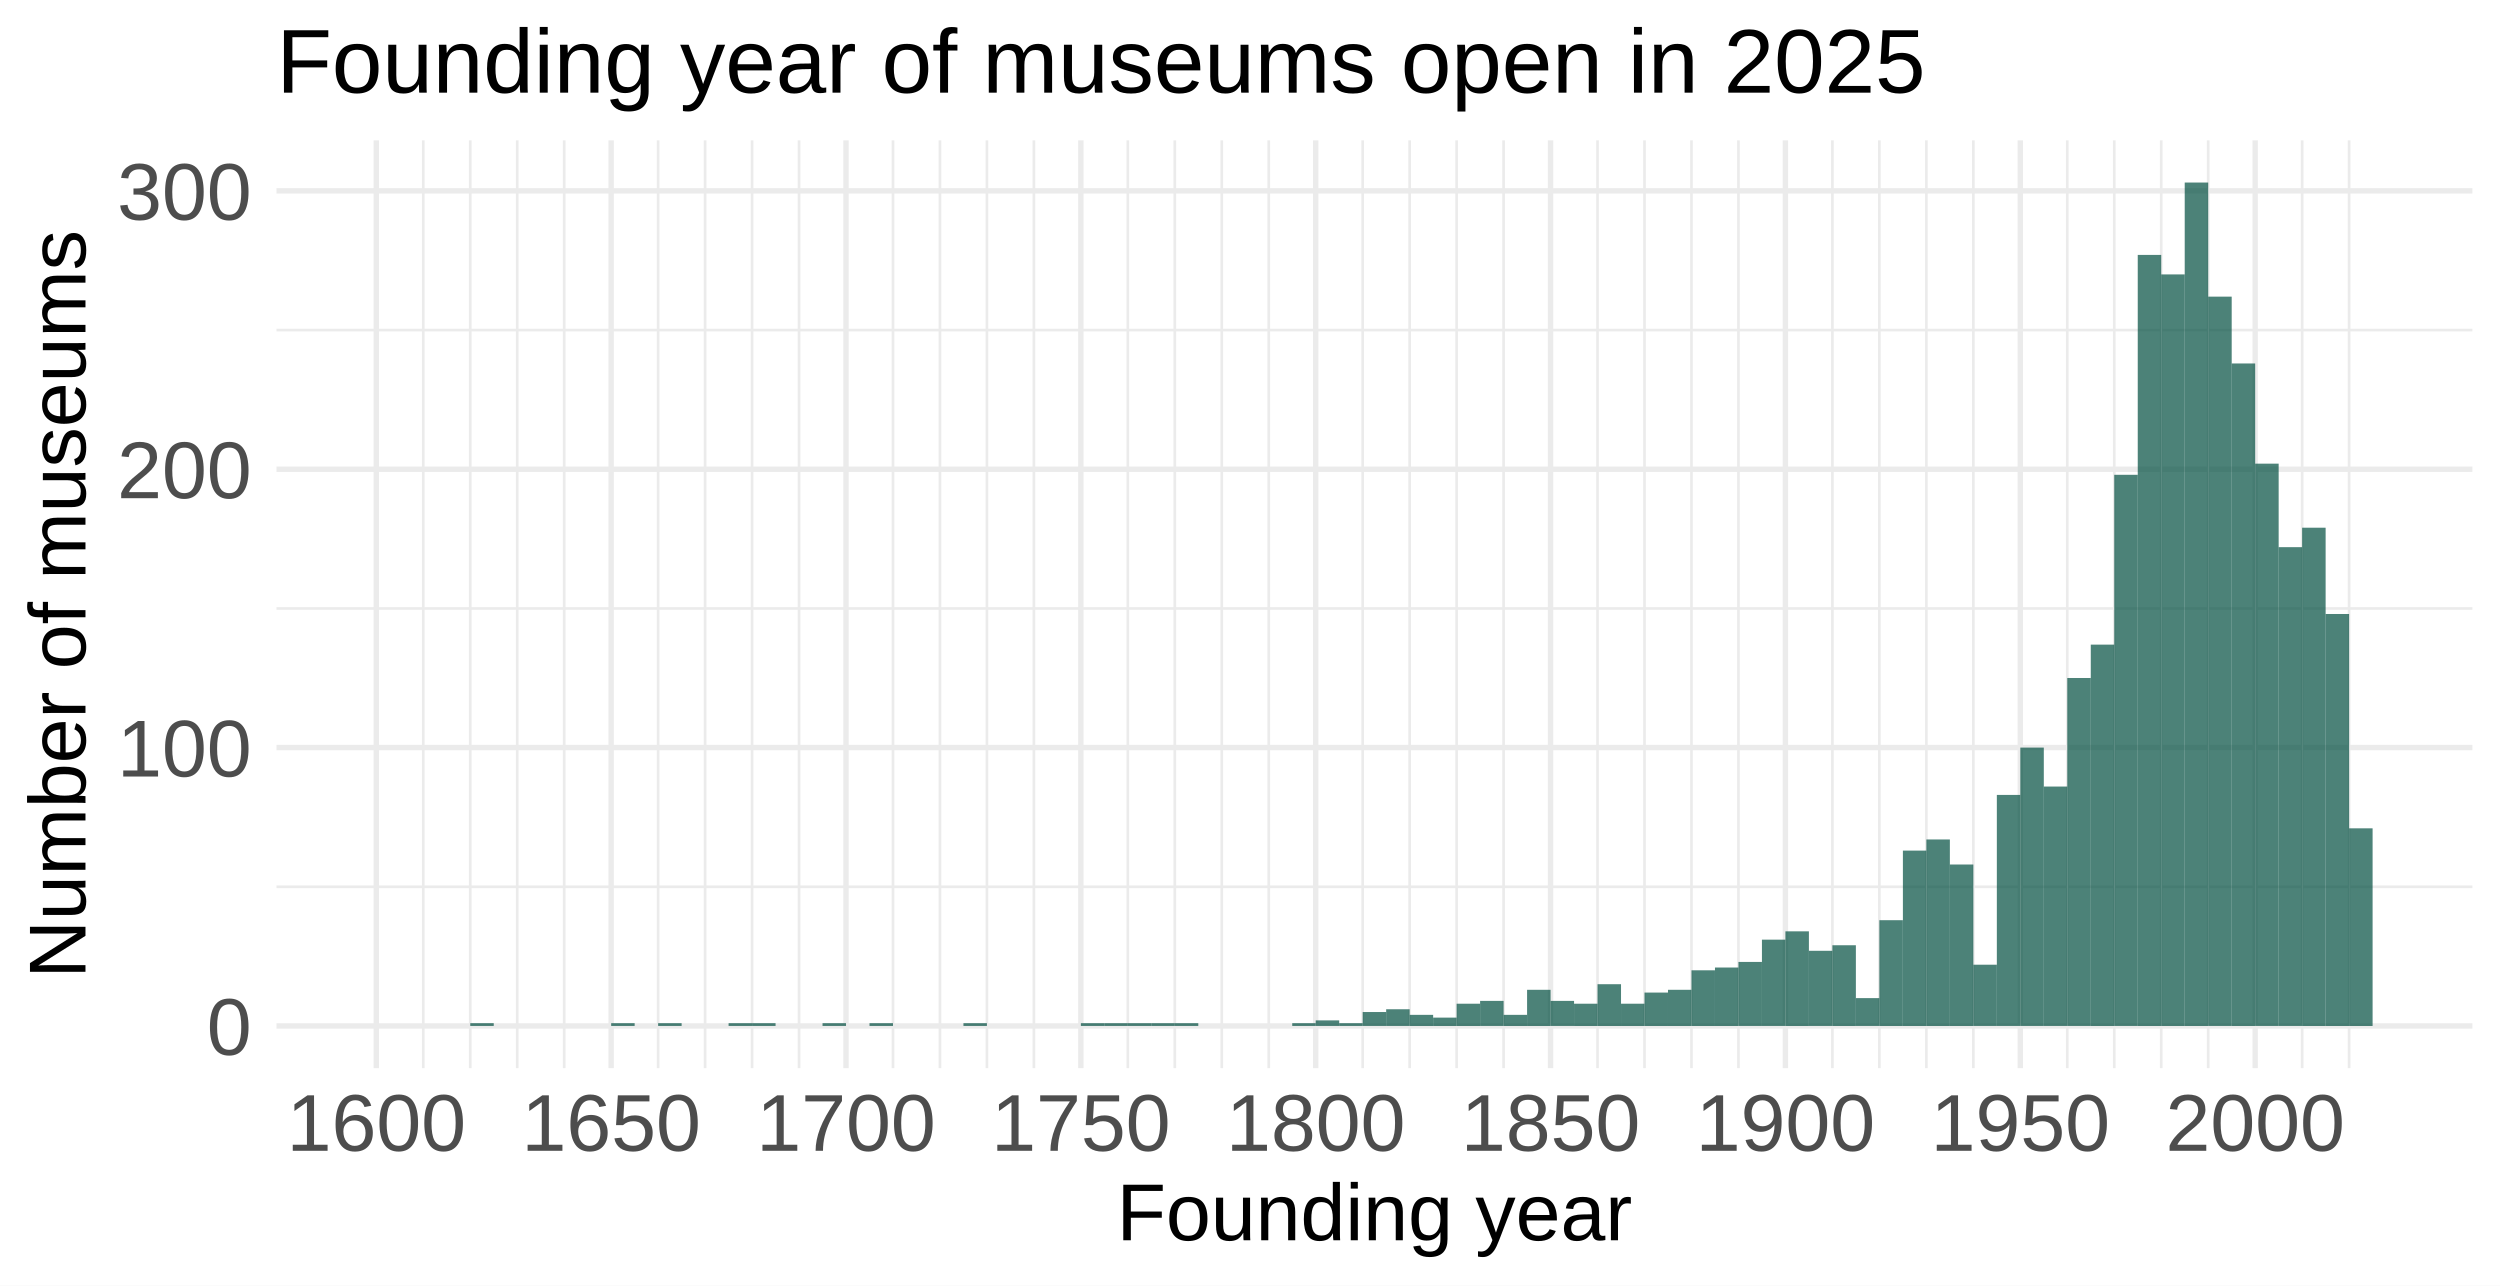
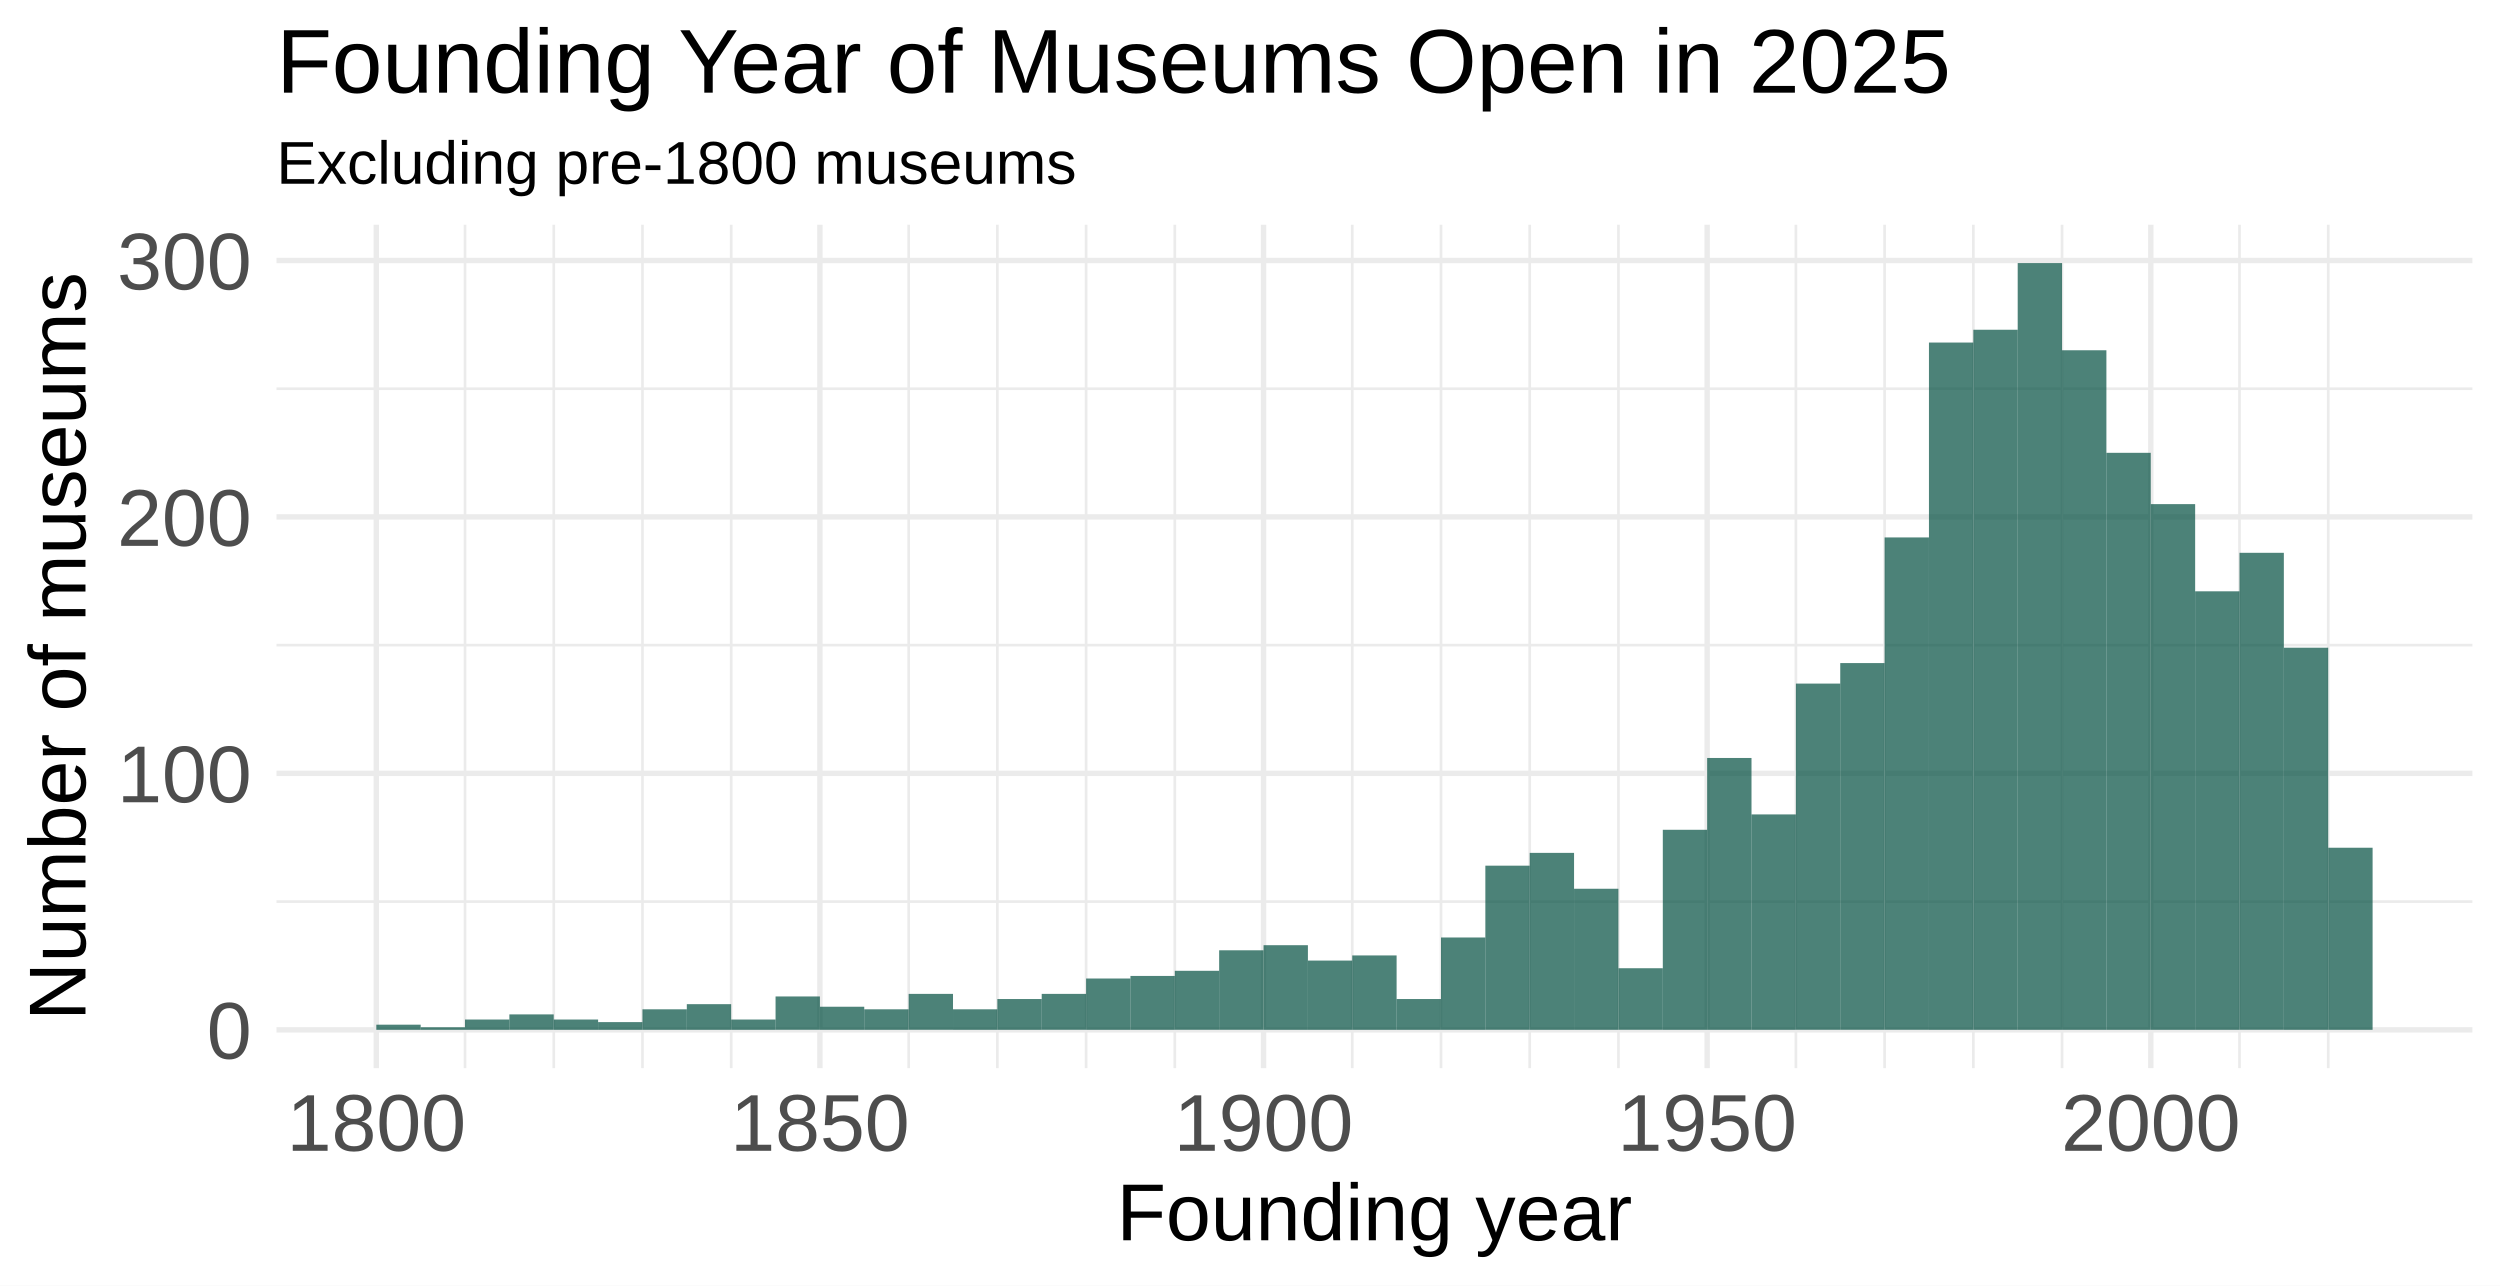
<svg xmlns="http://www.w3.org/2000/svg" class="svglite" width="496.06pt" height="255.12pt" viewBox="0 0 496.06 255.12">
  <defs>
    <style type="text/css">
    .svglite line, .svglite polyline, .svglite polygon, .svglite path, .svglite rect, .svglite circle {
      fill: none;
      stroke: #000000;
      stroke-linecap: round;
      stroke-linejoin: round;
      stroke-miterlimit: 10.00;
    }
    .svglite text {
      white-space: pre;
    }
  </style>
  </defs>
  <rect width="100%" height="100%" style="stroke: none; fill: #FFFFFF;" />
  <defs>
    <clipPath id="cpMC4wMHw0OTYuMDZ8MC4wMHwyNTUuMTI=">
      <rect x="0.00" y="0.00" width="496.06" height="255.12" />
    </clipPath>
  </defs>
  <g clip-path="url(#cpMC4wMHw0OTYuMDZ8MC4wMHwyNTUuMTI=)">
</g>
  <defs>
-     <clipPath id="cpNTQuODZ8NDkwLjU4fDI3Ljg1fDIxMS45NA==">
-       <rect x="54.86" y="27.85" width="435.72" height="184.09" />
+     <clipPath id="cpNTQuODZ8NDkwLjU4fDQ0LjU5fDIxMS45NA==">
+       <rect x="54.86" y="44.59" width="435.72" height="167.35" />
    </clipPath>
  </defs>
-   <g clip-path="url(#cpNTQuODZ8NDkwLjU4fDI3Ljg1fDIxMS45NA==)">
-     <polyline points="54.86,175.96 490.58,175.96 " style="stroke-width: 0.53; stroke: #EBEBEB; stroke-linecap: butt;" />
-     <polyline points="54.86,120.73 490.58,120.73 " style="stroke-width: 0.53; stroke: #EBEBEB; stroke-linecap: butt;" />
-     <polyline points="54.86,65.49 490.58,65.49 " style="stroke-width: 0.53; stroke: #EBEBEB; stroke-linecap: butt;" />
-     <polyline points="83.99,211.94 83.99,27.85 " style="stroke-width: 0.53; stroke: #EBEBEB; stroke-linecap: butt;" />
-     <polyline points="93.31,211.94 93.31,27.85 " style="stroke-width: 0.53; stroke: #EBEBEB; stroke-linecap: butt;" />
-     <polyline points="102.63,211.94 102.63,27.85 " style="stroke-width: 0.53; stroke: #EBEBEB; stroke-linecap: butt;" />
-     <polyline points="111.95,211.94 111.95,27.85 " style="stroke-width: 0.53; stroke: #EBEBEB; stroke-linecap: butt;" />
-     <polyline points="130.59,211.94 130.59,27.85 " style="stroke-width: 0.53; stroke: #EBEBEB; stroke-linecap: butt;" />
-     <polyline points="139.91,211.94 139.91,27.85 " style="stroke-width: 0.53; stroke: #EBEBEB; stroke-linecap: butt;" />
-     <polyline points="149.23,211.94 149.23,27.85 " style="stroke-width: 0.53; stroke: #EBEBEB; stroke-linecap: butt;" />
-     <polyline points="158.55,211.94 158.55,27.85 " style="stroke-width: 0.53; stroke: #EBEBEB; stroke-linecap: butt;" />
-     <polyline points="177.19,211.94 177.19,27.85 " style="stroke-width: 0.53; stroke: #EBEBEB; stroke-linecap: butt;" />
-     <polyline points="186.51,211.94 186.51,27.85 " style="stroke-width: 0.53; stroke: #EBEBEB; stroke-linecap: butt;" />
-     <polyline points="195.83,211.94 195.83,27.85 " style="stroke-width: 0.53; stroke: #EBEBEB; stroke-linecap: butt;" />
-     <polyline points="205.15,211.94 205.15,27.85 " style="stroke-width: 0.53; stroke: #EBEBEB; stroke-linecap: butt;" />
-     <polyline points="223.79,211.94 223.79,27.85 " style="stroke-width: 0.53; stroke: #EBEBEB; stroke-linecap: butt;" />
-     <polyline points="233.11,211.94 233.11,27.85 " style="stroke-width: 0.53; stroke: #EBEBEB; stroke-linecap: butt;" />
-     <polyline points="242.43,211.94 242.43,27.85 " style="stroke-width: 0.53; stroke: #EBEBEB; stroke-linecap: butt;" />
-     <polyline points="251.75,211.94 251.75,27.85 " style="stroke-width: 0.53; stroke: #EBEBEB; stroke-linecap: butt;" />
-     <polyline points="270.39,211.94 270.39,27.85 " style="stroke-width: 0.53; stroke: #EBEBEB; stroke-linecap: butt;" />
-     <polyline points="279.71,211.94 279.71,27.85 " style="stroke-width: 0.53; stroke: #EBEBEB; stroke-linecap: butt;" />
-     <polyline points="289.03,211.94 289.03,27.85 " style="stroke-width: 0.53; stroke: #EBEBEB; stroke-linecap: butt;" />
-     <polyline points="298.35,211.94 298.35,27.85 " style="stroke-width: 0.53; stroke: #EBEBEB; stroke-linecap: butt;" />
-     <polyline points="316.99,211.94 316.99,27.85 " style="stroke-width: 0.53; stroke: #EBEBEB; stroke-linecap: butt;" />
-     <polyline points="326.31,211.94 326.31,27.85 " style="stroke-width: 0.53; stroke: #EBEBEB; stroke-linecap: butt;" />
-     <polyline points="335.63,211.94 335.63,27.85 " style="stroke-width: 0.53; stroke: #EBEBEB; stroke-linecap: butt;" />
-     <polyline points="344.95,211.94 344.95,27.85 " style="stroke-width: 0.53; stroke: #EBEBEB; stroke-linecap: butt;" />
-     <polyline points="363.59,211.94 363.59,27.85 " style="stroke-width: 0.53; stroke: #EBEBEB; stroke-linecap: butt;" />
-     <polyline points="372.91,211.94 372.91,27.85 " style="stroke-width: 0.53; stroke: #EBEBEB; stroke-linecap: butt;" />
-     <polyline points="382.24,211.94 382.24,27.85 " style="stroke-width: 0.53; stroke: #EBEBEB; stroke-linecap: butt;" />
-     <polyline points="391.56,211.94 391.56,27.85 " style="stroke-width: 0.53; stroke: #EBEBEB; stroke-linecap: butt;" />
-     <polyline points="410.20,211.94 410.20,27.85 " style="stroke-width: 0.53; stroke: #EBEBEB; stroke-linecap: butt;" />
-     <polyline points="419.52,211.94 419.52,27.85 " style="stroke-width: 0.53; stroke: #EBEBEB; stroke-linecap: butt;" />
-     <polyline points="428.84,211.94 428.84,27.85 " style="stroke-width: 0.53; stroke: #EBEBEB; stroke-linecap: butt;" />
-     <polyline points="438.16,211.94 438.16,27.85 " style="stroke-width: 0.53; stroke: #EBEBEB; stroke-linecap: butt;" />
-     <polyline points="456.80,211.94 456.80,27.85 " style="stroke-width: 0.53; stroke: #EBEBEB; stroke-linecap: butt;" />
-     <polyline points="466.12,211.94 466.12,27.85 " style="stroke-width: 0.53; stroke: #EBEBEB; stroke-linecap: butt;" />
-     <polyline points="54.86,203.58 490.58,203.58 " style="stroke-width: 1.07; stroke: #EBEBEB; stroke-linecap: butt;" />
-     <polyline points="54.86,148.34 490.58,148.34 " style="stroke-width: 1.07; stroke: #EBEBEB; stroke-linecap: butt;" />
-     <polyline points="54.86,93.11 490.58,93.11 " style="stroke-width: 1.07; stroke: #EBEBEB; stroke-linecap: butt;" />
-     <polyline points="54.86,37.87 490.58,37.87 " style="stroke-width: 1.07; stroke: #EBEBEB; stroke-linecap: butt;" />
-     <polyline points="74.67,211.94 74.67,27.85 " style="stroke-width: 1.07; stroke: #EBEBEB; stroke-linecap: butt;" />
-     <polyline points="121.27,211.94 121.27,27.85 " style="stroke-width: 1.07; stroke: #EBEBEB; stroke-linecap: butt;" />
-     <polyline points="167.87,211.94 167.87,27.85 " style="stroke-width: 1.07; stroke: #EBEBEB; stroke-linecap: butt;" />
-     <polyline points="214.47,211.94 214.47,27.85 " style="stroke-width: 1.07; stroke: #EBEBEB; stroke-linecap: butt;" />
-     <polyline points="261.07,211.94 261.07,27.85 " style="stroke-width: 1.07; stroke: #EBEBEB; stroke-linecap: butt;" />
-     <polyline points="307.67,211.94 307.67,27.85 " style="stroke-width: 1.07; stroke: #EBEBEB; stroke-linecap: butt;" />
-     <polyline points="354.27,211.94 354.27,27.85 " style="stroke-width: 1.07; stroke: #EBEBEB; stroke-linecap: butt;" />
-     <polyline points="400.88,211.94 400.88,27.85 " style="stroke-width: 1.07; stroke: #EBEBEB; stroke-linecap: butt;" />
-     <polyline points="447.48,211.94 447.48,27.85 " style="stroke-width: 1.07; stroke: #EBEBEB; stroke-linecap: butt;" />
-     <rect x="74.67" y="203.58" width="4.66" height="0.00" style="stroke-width: 1.07; stroke: none; stroke-linecap: butt; stroke-linejoin: miter; fill: #004D40; fill-opacity: 0.70;" />
-     <rect x="79.33" y="203.58" width="4.66" height="0.00" style="stroke-width: 1.07; stroke: none; stroke-linecap: butt; stroke-linejoin: miter; fill: #004D40; fill-opacity: 0.70;" />
-     <rect x="83.99" y="203.58" width="4.66" height="0.00" style="stroke-width: 1.07; stroke: none; stroke-linecap: butt; stroke-linejoin: miter; fill: #004D40; fill-opacity: 0.70;" />
-     <rect x="88.65" y="203.58" width="4.66" height="0.00" style="stroke-width: 1.07; stroke: none; stroke-linecap: butt; stroke-linejoin: miter; fill: #004D40; fill-opacity: 0.70;" />
-     <rect x="93.31" y="203.02" width="4.66" height="0.55" style="stroke-width: 1.07; stroke: none; stroke-linecap: butt; stroke-linejoin: miter; fill: #004D40; fill-opacity: 0.70;" />
-     <rect x="97.97" y="203.58" width="4.66" height="0.00" style="stroke-width: 1.07; stroke: none; stroke-linecap: butt; stroke-linejoin: miter; fill: #004D40; fill-opacity: 0.70;" />
-     <rect x="102.63" y="203.58" width="4.66" height="0.00" style="stroke-width: 1.07; stroke: none; stroke-linecap: butt; stroke-linejoin: miter; fill: #004D40; fill-opacity: 0.70;" />
-     <rect x="107.29" y="203.58" width="4.66" height="0.00" style="stroke-width: 1.07; stroke: none; stroke-linecap: butt; stroke-linejoin: miter; fill: #004D40; fill-opacity: 0.70;" />
-     <rect x="111.95" y="203.58" width="4.66" height="0.00" style="stroke-width: 1.07; stroke: none; stroke-linecap: butt; stroke-linejoin: miter; fill: #004D40; fill-opacity: 0.70;" />
-     <rect x="116.61" y="203.58" width="4.66" height="0.00" style="stroke-width: 1.07; stroke: none; stroke-linecap: butt; stroke-linejoin: miter; fill: #004D40; fill-opacity: 0.70;" />
-     <rect x="121.27" y="203.02" width="4.66" height="0.55" style="stroke-width: 1.07; stroke: none; stroke-linecap: butt; stroke-linejoin: miter; fill: #004D40; fill-opacity: 0.70;" />
-     <rect x="125.93" y="203.58" width="4.66" height="0.00" style="stroke-width: 1.07; stroke: none; stroke-linecap: butt; stroke-linejoin: miter; fill: #004D40; fill-opacity: 0.70;" />
-     <rect x="130.59" y="203.02" width="4.66" height="0.55" style="stroke-width: 1.07; stroke: none; stroke-linecap: butt; stroke-linejoin: miter; fill: #004D40; fill-opacity: 0.70;" />
-     <rect x="135.25" y="203.58" width="4.66" height="0.00" style="stroke-width: 1.07; stroke: none; stroke-linecap: butt; stroke-linejoin: miter; fill: #004D40; fill-opacity: 0.70;" />
-     <rect x="139.91" y="203.58" width="4.66" height="0.00" style="stroke-width: 1.07; stroke: none; stroke-linecap: butt; stroke-linejoin: miter; fill: #004D40; fill-opacity: 0.70;" />
-     <rect x="144.57" y="203.02" width="4.66" height="0.55" style="stroke-width: 1.07; stroke: none; stroke-linecap: butt; stroke-linejoin: miter; fill: #004D40; fill-opacity: 0.70;" />
-     <rect x="149.23" y="203.02" width="4.66" height="0.55" style="stroke-width: 1.07; stroke: none; stroke-linecap: butt; stroke-linejoin: miter; fill: #004D40; fill-opacity: 0.70;" />
-     <rect x="153.89" y="203.58" width="4.66" height="0.00" style="stroke-width: 1.07; stroke: none; stroke-linecap: butt; stroke-linejoin: miter; fill: #004D40; fill-opacity: 0.70;" />
-     <rect x="158.55" y="203.58" width="4.66" height="0.00" style="stroke-width: 1.07; stroke: none; stroke-linecap: butt; stroke-linejoin: miter; fill: #004D40; fill-opacity: 0.70;" />
-     <rect x="163.21" y="203.02" width="4.66" height="0.55" style="stroke-width: 1.07; stroke: none; stroke-linecap: butt; stroke-linejoin: miter; fill: #004D40; fill-opacity: 0.70;" />
-     <rect x="167.87" y="203.58" width="4.66" height="0.00" style="stroke-width: 1.07; stroke: none; stroke-linecap: butt; stroke-linejoin: miter; fill: #004D40; fill-opacity: 0.70;" />
-     <rect x="172.53" y="203.02" width="4.66" height="0.55" style="stroke-width: 1.07; stroke: none; stroke-linecap: butt; stroke-linejoin: miter; fill: #004D40; fill-opacity: 0.70;" />
-     <rect x="177.19" y="203.58" width="4.66" height="0.00" style="stroke-width: 1.07; stroke: none; stroke-linecap: butt; stroke-linejoin: miter; fill: #004D40; fill-opacity: 0.70;" />
-     <rect x="181.85" y="203.58" width="4.66" height="0.00" style="stroke-width: 1.07; stroke: none; stroke-linecap: butt; stroke-linejoin: miter; fill: #004D40; fill-opacity: 0.70;" />
-     <rect x="186.51" y="203.58" width="4.66" height="0.00" style="stroke-width: 1.07; stroke: none; stroke-linecap: butt; stroke-linejoin: miter; fill: #004D40; fill-opacity: 0.70;" />
-     <rect x="191.17" y="203.02" width="4.66" height="0.55" style="stroke-width: 1.07; stroke: none; stroke-linecap: butt; stroke-linejoin: miter; fill: #004D40; fill-opacity: 0.70;" />
-     <rect x="195.83" y="203.58" width="4.66" height="0.00" style="stroke-width: 1.07; stroke: none; stroke-linecap: butt; stroke-linejoin: miter; fill: #004D40; fill-opacity: 0.70;" />
-     <rect x="200.49" y="203.58" width="4.66" height="0.00" style="stroke-width: 1.07; stroke: none; stroke-linecap: butt; stroke-linejoin: miter; fill: #004D40; fill-opacity: 0.70;" />
-     <rect x="205.15" y="203.58" width="4.66" height="0.00" style="stroke-width: 1.07; stroke: none; stroke-linecap: butt; stroke-linejoin: miter; fill: #004D40; fill-opacity: 0.70;" />
-     <rect x="209.81" y="203.58" width="4.66" height="0.00" style="stroke-width: 1.07; stroke: none; stroke-linecap: butt; stroke-linejoin: miter; fill: #004D40; fill-opacity: 0.70;" />
-     <rect x="214.47" y="203.02" width="4.66" height="0.55" style="stroke-width: 1.07; stroke: none; stroke-linecap: butt; stroke-linejoin: miter; fill: #004D40; fill-opacity: 0.70;" />
-     <rect x="219.13" y="203.02" width="4.66" height="0.55" style="stroke-width: 1.07; stroke: none; stroke-linecap: butt; stroke-linejoin: miter; fill: #004D40; fill-opacity: 0.70;" />
-     <rect x="223.79" y="203.02" width="4.66" height="0.55" style="stroke-width: 1.07; stroke: none; stroke-linecap: butt; stroke-linejoin: miter; fill: #004D40; fill-opacity: 0.70;" />
-     <rect x="228.45" y="203.02" width="4.66" height="0.55" style="stroke-width: 1.07; stroke: none; stroke-linecap: butt; stroke-linejoin: miter; fill: #004D40; fill-opacity: 0.70;" />
-     <rect x="233.11" y="203.02" width="4.66" height="0.55" style="stroke-width: 1.07; stroke: none; stroke-linecap: butt; stroke-linejoin: miter; fill: #004D40; fill-opacity: 0.70;" />
-     <rect x="237.77" y="203.58" width="4.66" height="0.00" style="stroke-width: 1.07; stroke: none; stroke-linecap: butt; stroke-linejoin: miter; fill: #004D40; fill-opacity: 0.70;" />
-     <rect x="242.43" y="203.58" width="4.66" height="0.00" style="stroke-width: 1.07; stroke: none; stroke-linecap: butt; stroke-linejoin: miter; fill: #004D40; fill-opacity: 0.70;" />
-     <rect x="247.09" y="203.58" width="4.66" height="0.00" style="stroke-width: 1.07; stroke: none; stroke-linecap: butt; stroke-linejoin: miter; fill: #004D40; fill-opacity: 0.70;" />
-     <rect x="251.75" y="203.58" width="4.66" height="0.00" style="stroke-width: 1.07; stroke: none; stroke-linecap: butt; stroke-linejoin: miter; fill: #004D40; fill-opacity: 0.70;" />
-     <rect x="256.41" y="203.02" width="4.66" height="0.55" style="stroke-width: 1.07; stroke: none; stroke-linecap: butt; stroke-linejoin: miter; fill: #004D40; fill-opacity: 0.70;" />
-     <rect x="261.07" y="202.47" width="4.66" height="1.10" style="stroke-width: 1.07; stroke: none; stroke-linecap: butt; stroke-linejoin: miter; fill: #004D40; fill-opacity: 0.70;" />
-     <rect x="265.73" y="203.02" width="4.66" height="0.55" style="stroke-width: 1.07; stroke: none; stroke-linecap: butt; stroke-linejoin: miter; fill: #004D40; fill-opacity: 0.70;" />
-     <rect x="270.39" y="200.81" width="4.66" height="2.76" style="stroke-width: 1.07; stroke: none; stroke-linecap: butt; stroke-linejoin: miter; fill: #004D40; fill-opacity: 0.70;" />
-     <rect x="275.05" y="200.26" width="4.66" height="3.31" style="stroke-width: 1.07; stroke: none; stroke-linecap: butt; stroke-linejoin: miter; fill: #004D40; fill-opacity: 0.70;" />
-     <rect x="279.71" y="201.37" width="4.66" height="2.21" style="stroke-width: 1.07; stroke: none; stroke-linecap: butt; stroke-linejoin: miter; fill: #004D40; fill-opacity: 0.70;" />
-     <rect x="284.37" y="201.92" width="4.66" height="1.66" style="stroke-width: 1.07; stroke: none; stroke-linecap: butt; stroke-linejoin: miter; fill: #004D40; fill-opacity: 0.70;" />
-     <rect x="289.03" y="199.16" width="4.66" height="4.42" style="stroke-width: 1.07; stroke: none; stroke-linecap: butt; stroke-linejoin: miter; fill: #004D40; fill-opacity: 0.70;" />
-     <rect x="293.69" y="198.60" width="4.66" height="4.97" style="stroke-width: 1.07; stroke: none; stroke-linecap: butt; stroke-linejoin: miter; fill: #004D40; fill-opacity: 0.70;" />
-     <rect x="298.35" y="201.37" width="4.66" height="2.21" style="stroke-width: 1.07; stroke: none; stroke-linecap: butt; stroke-linejoin: miter; fill: #004D40; fill-opacity: 0.70;" />
-     <rect x="303.01" y="196.40" width="4.66" height="7.18" style="stroke-width: 1.07; stroke: none; stroke-linecap: butt; stroke-linejoin: miter; fill: #004D40; fill-opacity: 0.70;" />
-     <rect x="307.67" y="198.60" width="4.66" height="4.97" style="stroke-width: 1.07; stroke: none; stroke-linecap: butt; stroke-linejoin: miter; fill: #004D40; fill-opacity: 0.70;" />
-     <rect x="312.33" y="199.16" width="4.66" height="4.42" style="stroke-width: 1.07; stroke: none; stroke-linecap: butt; stroke-linejoin: miter; fill: #004D40; fill-opacity: 0.70;" />
-     <rect x="316.99" y="195.29" width="4.66" height="8.29" style="stroke-width: 1.07; stroke: none; stroke-linecap: butt; stroke-linejoin: miter; fill: #004D40; fill-opacity: 0.70;" />
-     <rect x="321.65" y="199.16" width="4.66" height="4.42" style="stroke-width: 1.07; stroke: none; stroke-linecap: butt; stroke-linejoin: miter; fill: #004D40; fill-opacity: 0.70;" />
-     <rect x="326.31" y="196.95" width="4.66" height="6.63" style="stroke-width: 1.07; stroke: none; stroke-linecap: butt; stroke-linejoin: miter; fill: #004D40; fill-opacity: 0.70;" />
-     <rect x="330.97" y="196.40" width="4.66" height="7.18" style="stroke-width: 1.07; stroke: none; stroke-linecap: butt; stroke-linejoin: miter; fill: #004D40; fill-opacity: 0.70;" />
-     <rect x="335.63" y="192.53" width="4.66" height="11.05" style="stroke-width: 1.07; stroke: none; stroke-linecap: butt; stroke-linejoin: miter; fill: #004D40; fill-opacity: 0.70;" />
-     <rect x="340.29" y="191.98" width="4.66" height="11.60" style="stroke-width: 1.07; stroke: none; stroke-linecap: butt; stroke-linejoin: miter; fill: #004D40; fill-opacity: 0.70;" />
-     <rect x="344.95" y="190.87" width="4.66" height="12.70" style="stroke-width: 1.07; stroke: none; stroke-linecap: butt; stroke-linejoin: miter; fill: #004D40; fill-opacity: 0.70;" />
-     <rect x="349.61" y="186.45" width="4.66" height="17.12" style="stroke-width: 1.07; stroke: none; stroke-linecap: butt; stroke-linejoin: miter; fill: #004D40; fill-opacity: 0.70;" />
-     <rect x="354.27" y="184.80" width="4.66" height="18.78" style="stroke-width: 1.07; stroke: none; stroke-linecap: butt; stroke-linejoin: miter; fill: #004D40; fill-opacity: 0.70;" />
-     <rect x="358.93" y="188.66" width="4.66" height="14.91" style="stroke-width: 1.07; stroke: none; stroke-linecap: butt; stroke-linejoin: miter; fill: #004D40; fill-opacity: 0.70;" />
-     <rect x="363.59" y="187.56" width="4.66" height="16.02" style="stroke-width: 1.07; stroke: none; stroke-linecap: butt; stroke-linejoin: miter; fill: #004D40; fill-opacity: 0.70;" />
-     <rect x="368.25" y="198.05" width="4.66" height="5.52" style="stroke-width: 1.07; stroke: none; stroke-linecap: butt; stroke-linejoin: miter; fill: #004D40; fill-opacity: 0.70;" />
-     <rect x="372.91" y="182.59" width="4.66" height="20.99" style="stroke-width: 1.07; stroke: none; stroke-linecap: butt; stroke-linejoin: miter; fill: #004D40; fill-opacity: 0.70;" />
-     <rect x="377.58" y="168.78" width="4.66" height="34.80" style="stroke-width: 1.07; stroke: none; stroke-linecap: butt; stroke-linejoin: miter; fill: #004D40; fill-opacity: 0.70;" />
-     <rect x="382.24" y="166.57" width="4.66" height="37.01" style="stroke-width: 1.07; stroke: none; stroke-linecap: butt; stroke-linejoin: miter; fill: #004D40; fill-opacity: 0.70;" />
-     <rect x="386.90" y="171.54" width="4.66" height="32.04" style="stroke-width: 1.07; stroke: none; stroke-linecap: butt; stroke-linejoin: miter; fill: #004D40; fill-opacity: 0.70;" />
-     <rect x="391.56" y="191.42" width="4.66" height="12.15" style="stroke-width: 1.07; stroke: none; stroke-linecap: butt; stroke-linejoin: miter; fill: #004D40; fill-opacity: 0.70;" />
-     <rect x="396.22" y="157.73" width="4.66" height="45.84" style="stroke-width: 1.07; stroke: none; stroke-linecap: butt; stroke-linejoin: miter; fill: #004D40; fill-opacity: 0.70;" />
-     <rect x="400.88" y="148.34" width="4.66" height="55.23" style="stroke-width: 1.07; stroke: none; stroke-linecap: butt; stroke-linejoin: miter; fill: #004D40; fill-opacity: 0.70;" />
-     <rect x="405.54" y="156.07" width="4.66" height="47.50" style="stroke-width: 1.07; stroke: none; stroke-linecap: butt; stroke-linejoin: miter; fill: #004D40; fill-opacity: 0.70;" />
-     <rect x="410.20" y="134.53" width="4.66" height="69.04" style="stroke-width: 1.07; stroke: none; stroke-linecap: butt; stroke-linejoin: miter; fill: #004D40; fill-opacity: 0.70;" />
-     <rect x="414.86" y="127.91" width="4.66" height="75.67" style="stroke-width: 1.07; stroke: none; stroke-linecap: butt; stroke-linejoin: miter; fill: #004D40; fill-opacity: 0.70;" />
-     <rect x="419.52" y="94.21" width="4.66" height="109.36" style="stroke-width: 1.07; stroke: none; stroke-linecap: butt; stroke-linejoin: miter; fill: #004D40; fill-opacity: 0.70;" />
-     <rect x="424.18" y="50.58" width="4.66" height="153.00" style="stroke-width: 1.07; stroke: none; stroke-linecap: butt; stroke-linejoin: miter; fill: #004D40; fill-opacity: 0.70;" />
-     <rect x="428.84" y="54.45" width="4.66" height="149.13" style="stroke-width: 1.07; stroke: none; stroke-linecap: butt; stroke-linejoin: miter; fill: #004D40; fill-opacity: 0.70;" />
-     <rect x="433.50" y="36.22" width="4.66" height="167.36" style="stroke-width: 1.07; stroke: none; stroke-linecap: butt; stroke-linejoin: miter; fill: #004D40; fill-opacity: 0.70;" />
-     <rect x="438.16" y="58.86" width="4.66" height="144.71" style="stroke-width: 1.07; stroke: none; stroke-linecap: butt; stroke-linejoin: miter; fill: #004D40; fill-opacity: 0.70;" />
-     <rect x="442.82" y="72.12" width="4.66" height="131.46" style="stroke-width: 1.07; stroke: none; stroke-linecap: butt; stroke-linejoin: miter; fill: #004D40; fill-opacity: 0.70;" />
-     <rect x="447.48" y="92.00" width="4.66" height="111.57" style="stroke-width: 1.07; stroke: none; stroke-linecap: butt; stroke-linejoin: miter; fill: #004D40; fill-opacity: 0.70;" />
-     <rect x="452.14" y="108.57" width="4.66" height="95.00" style="stroke-width: 1.07; stroke: none; stroke-linecap: butt; stroke-linejoin: miter; fill: #004D40; fill-opacity: 0.70;" />
-     <rect x="456.80" y="104.71" width="4.66" height="98.87" style="stroke-width: 1.07; stroke: none; stroke-linecap: butt; stroke-linejoin: miter; fill: #004D40; fill-opacity: 0.70;" />
-     <rect x="461.46" y="121.83" width="4.66" height="81.75" style="stroke-width: 1.07; stroke: none; stroke-linecap: butt; stroke-linejoin: miter; fill: #004D40; fill-opacity: 0.70;" />
-     <rect x="466.12" y="164.36" width="4.66" height="39.22" style="stroke-width: 1.07; stroke: none; stroke-linecap: butt; stroke-linejoin: miter; fill: #004D40; fill-opacity: 0.70;" />
+   <g clip-path="url(#cpNTQuODZ8NDkwLjU4fDQ0LjU5fDIxMS45NA==)">
+     <polyline points="54.86,178.90 490.58,178.90 " style="stroke-width: 0.53; stroke: #EBEBEB; stroke-linecap: butt;" />
+     <polyline points="54.86,128.01 490.58,128.01 " style="stroke-width: 0.53; stroke: #EBEBEB; stroke-linecap: butt;" />
+     <polyline points="54.86,77.13 490.58,77.13 " style="stroke-width: 0.53; stroke: #EBEBEB; stroke-linecap: butt;" />
+     <polyline points="92.27,211.94 92.27,44.59 " style="stroke-width: 0.53; stroke: #EBEBEB; stroke-linecap: butt;" />
+     <polyline points="109.88,211.94 109.88,44.59 " style="stroke-width: 0.53; stroke: #EBEBEB; stroke-linecap: butt;" />
+     <polyline points="127.48,211.94 127.48,44.59 " style="stroke-width: 0.53; stroke: #EBEBEB; stroke-linecap: butt;" />
+     <polyline points="145.09,211.94 145.09,44.59 " style="stroke-width: 0.53; stroke: #EBEBEB; stroke-linecap: butt;" />
+     <polyline points="180.30,211.94 180.30,44.59 " style="stroke-width: 0.53; stroke: #EBEBEB; stroke-linecap: butt;" />
+     <polyline points="197.90,211.94 197.90,44.59 " style="stroke-width: 0.53; stroke: #EBEBEB; stroke-linecap: butt;" />
+     <polyline points="215.51,211.94 215.51,44.59 " style="stroke-width: 0.53; stroke: #EBEBEB; stroke-linecap: butt;" />
+     <polyline points="233.11,211.94 233.11,44.59 " style="stroke-width: 0.53; stroke: #EBEBEB; stroke-linecap: butt;" />
+     <polyline points="268.32,211.94 268.32,44.59 " style="stroke-width: 0.53; stroke: #EBEBEB; stroke-linecap: butt;" />
+     <polyline points="285.93,211.94 285.93,44.59 " style="stroke-width: 0.53; stroke: #EBEBEB; stroke-linecap: butt;" />
+     <polyline points="303.53,211.94 303.53,44.59 " style="stroke-width: 0.53; stroke: #EBEBEB; stroke-linecap: butt;" />
+     <polyline points="321.14,211.94 321.14,44.59 " style="stroke-width: 0.53; stroke: #EBEBEB; stroke-linecap: butt;" />
+     <polyline points="356.35,211.94 356.35,44.59 " style="stroke-width: 0.53; stroke: #EBEBEB; stroke-linecap: butt;" />
+     <polyline points="373.95,211.94 373.95,44.59 " style="stroke-width: 0.53; stroke: #EBEBEB; stroke-linecap: butt;" />
+     <polyline points="391.56,211.94 391.56,44.59 " style="stroke-width: 0.53; stroke: #EBEBEB; stroke-linecap: butt;" />
+     <polyline points="409.16,211.94 409.16,44.59 " style="stroke-width: 0.53; stroke: #EBEBEB; stroke-linecap: butt;" />
+     <polyline points="444.37,211.94 444.37,44.59 " style="stroke-width: 0.53; stroke: #EBEBEB; stroke-linecap: butt;" />
+     <polyline points="461.98,211.94 461.98,44.59 " style="stroke-width: 0.53; stroke: #EBEBEB; stroke-linecap: butt;" />
+     <polyline points="54.86,204.34 490.58,204.34 " style="stroke-width: 1.07; stroke: #EBEBEB; stroke-linecap: butt;" />
+     <polyline points="54.86,153.45 490.58,153.45 " style="stroke-width: 1.07; stroke: #EBEBEB; stroke-linecap: butt;" />
+     <polyline points="54.86,102.57 490.58,102.57 " style="stroke-width: 1.07; stroke: #EBEBEB; stroke-linecap: butt;" />
+     <polyline points="54.86,51.69 490.58,51.69 " style="stroke-width: 1.07; stroke: #EBEBEB; stroke-linecap: butt;" />
+     <polyline points="74.67,211.94 74.67,44.59 " style="stroke-width: 1.07; stroke: #EBEBEB; stroke-linecap: butt;" />
+     <polyline points="162.69,211.94 162.69,44.59 " style="stroke-width: 1.07; stroke: #EBEBEB; stroke-linecap: butt;" />
+     <polyline points="250.72,211.94 250.72,44.59 " style="stroke-width: 1.07; stroke: #EBEBEB; stroke-linecap: butt;" />
+     <polyline points="338.74,211.94 338.74,44.59 " style="stroke-width: 1.07; stroke: #EBEBEB; stroke-linecap: butt;" />
+     <polyline points="426.77,211.94 426.77,44.59 " style="stroke-width: 1.07; stroke: #EBEBEB; stroke-linecap: butt;" />
+     <rect x="74.67" y="203.32" width="8.80" height="1.02" style="stroke-width: 1.07; stroke: none; stroke-linecap: butt; stroke-linejoin: miter; fill: #004D40; fill-opacity: 0.70;" />
+     <rect x="83.47" y="203.83" width="8.80" height="0.51" style="stroke-width: 1.07; stroke: none; stroke-linecap: butt; stroke-linejoin: miter; fill: #004D40; fill-opacity: 0.70;" />
+     <rect x="92.27" y="202.30" width="8.80" height="2.04" style="stroke-width: 1.07; stroke: none; stroke-linecap: butt; stroke-linejoin: miter; fill: #004D40; fill-opacity: 0.70;" />
+     <rect x="101.07" y="201.28" width="8.80" height="3.05" style="stroke-width: 1.07; stroke: none; stroke-linecap: butt; stroke-linejoin: miter; fill: #004D40; fill-opacity: 0.70;" />
+     <rect x="109.88" y="202.30" width="8.80" height="2.04" style="stroke-width: 1.07; stroke: none; stroke-linecap: butt; stroke-linejoin: miter; fill: #004D40; fill-opacity: 0.70;" />
+     <rect x="118.68" y="202.81" width="8.80" height="1.53" style="stroke-width: 1.07; stroke: none; stroke-linecap: butt; stroke-linejoin: miter; fill: #004D40; fill-opacity: 0.70;" />
+     <rect x="127.48" y="200.27" width="8.80" height="4.07" style="stroke-width: 1.07; stroke: none; stroke-linecap: butt; stroke-linejoin: miter; fill: #004D40; fill-opacity: 0.70;" />
+     <rect x="136.28" y="199.25" width="8.80" height="5.09" style="stroke-width: 1.07; stroke: none; stroke-linecap: butt; stroke-linejoin: miter; fill: #004D40; fill-opacity: 0.70;" />
+     <rect x="145.09" y="202.30" width="8.80" height="2.04" style="stroke-width: 1.07; stroke: none; stroke-linecap: butt; stroke-linejoin: miter; fill: #004D40; fill-opacity: 0.70;" />
+     <rect x="153.89" y="197.72" width="8.80" height="6.61" style="stroke-width: 1.07; stroke: none; stroke-linecap: butt; stroke-linejoin: miter; fill: #004D40; fill-opacity: 0.70;" />
+     <rect x="162.69" y="199.76" width="8.80" height="4.58" style="stroke-width: 1.07; stroke: none; stroke-linecap: butt; stroke-linejoin: miter; fill: #004D40; fill-opacity: 0.70;" />
+     <rect x="171.49" y="200.27" width="8.80" height="4.07" style="stroke-width: 1.07; stroke: none; stroke-linecap: butt; stroke-linejoin: miter; fill: #004D40; fill-opacity: 0.70;" />
+     <rect x="180.30" y="197.21" width="8.80" height="7.12" style="stroke-width: 1.07; stroke: none; stroke-linecap: butt; stroke-linejoin: miter; fill: #004D40; fill-opacity: 0.70;" />
+     <rect x="189.10" y="200.27" width="8.80" height="4.07" style="stroke-width: 1.07; stroke: none; stroke-linecap: butt; stroke-linejoin: miter; fill: #004D40; fill-opacity: 0.70;" />
+     <rect x="197.90" y="198.23" width="8.80" height="6.11" style="stroke-width: 1.07; stroke: none; stroke-linecap: butt; stroke-linejoin: miter; fill: #004D40; fill-opacity: 0.70;" />
+     <rect x="206.70" y="197.21" width="8.80" height="7.12" style="stroke-width: 1.07; stroke: none; stroke-linecap: butt; stroke-linejoin: miter; fill: #004D40; fill-opacity: 0.70;" />
+     <rect x="215.51" y="194.16" width="8.80" height="10.18" style="stroke-width: 1.07; stroke: none; stroke-linecap: butt; stroke-linejoin: miter; fill: #004D40; fill-opacity: 0.70;" />
+     <rect x="224.31" y="193.65" width="8.80" height="10.69" style="stroke-width: 1.07; stroke: none; stroke-linecap: butt; stroke-linejoin: miter; fill: #004D40; fill-opacity: 0.70;" />
+     <rect x="233.11" y="192.63" width="8.80" height="11.70" style="stroke-width: 1.07; stroke: none; stroke-linecap: butt; stroke-linejoin: miter; fill: #004D40; fill-opacity: 0.70;" />
+     <rect x="241.91" y="188.56" width="8.80" height="15.77" style="stroke-width: 1.07; stroke: none; stroke-linecap: butt; stroke-linejoin: miter; fill: #004D40; fill-opacity: 0.70;" />
+     <rect x="250.72" y="187.55" width="8.80" height="16.79" style="stroke-width: 1.07; stroke: none; stroke-linecap: butt; stroke-linejoin: miter; fill: #004D40; fill-opacity: 0.70;" />
+     <rect x="259.52" y="190.60" width="8.80" height="13.74" style="stroke-width: 1.07; stroke: none; stroke-linecap: butt; stroke-linejoin: miter; fill: #004D40; fill-opacity: 0.70;" />
+     <rect x="268.32" y="189.58" width="8.80" height="14.76" style="stroke-width: 1.07; stroke: none; stroke-linecap: butt; stroke-linejoin: miter; fill: #004D40; fill-opacity: 0.70;" />
+     <rect x="277.12" y="198.23" width="8.80" height="6.11" style="stroke-width: 1.07; stroke: none; stroke-linecap: butt; stroke-linejoin: miter; fill: #004D40; fill-opacity: 0.70;" />
+     <rect x="285.93" y="186.02" width="8.80" height="18.32" style="stroke-width: 1.07; stroke: none; stroke-linecap: butt; stroke-linejoin: miter; fill: #004D40; fill-opacity: 0.70;" />
+     <rect x="294.73" y="171.77" width="8.80" height="32.56" style="stroke-width: 1.07; stroke: none; stroke-linecap: butt; stroke-linejoin: miter; fill: #004D40; fill-opacity: 0.70;" />
+     <rect x="303.53" y="169.23" width="8.80" height="35.11" style="stroke-width: 1.07; stroke: none; stroke-linecap: butt; stroke-linejoin: miter; fill: #004D40; fill-opacity: 0.70;" />
+     <rect x="312.33" y="176.35" width="8.80" height="27.99" style="stroke-width: 1.07; stroke: none; stroke-linecap: butt; stroke-linejoin: miter; fill: #004D40; fill-opacity: 0.70;" />
+     <rect x="321.14" y="192.12" width="8.80" height="12.21" style="stroke-width: 1.07; stroke: none; stroke-linecap: butt; stroke-linejoin: miter; fill: #004D40; fill-opacity: 0.70;" />
+     <rect x="329.94" y="164.65" width="8.80" height="39.69" style="stroke-width: 1.07; stroke: none; stroke-linecap: butt; stroke-linejoin: miter; fill: #004D40; fill-opacity: 0.70;" />
+     <rect x="338.74" y="150.40" width="8.80" height="53.94" style="stroke-width: 1.07; stroke: none; stroke-linecap: butt; stroke-linejoin: miter; fill: #004D40; fill-opacity: 0.70;" />
+     <rect x="347.54" y="161.60" width="8.80" height="42.74" style="stroke-width: 1.07; stroke: none; stroke-linecap: butt; stroke-linejoin: miter; fill: #004D40; fill-opacity: 0.70;" />
+     <rect x="356.35" y="135.64" width="8.80" height="68.69" style="stroke-width: 1.07; stroke: none; stroke-linecap: butt; stroke-linejoin: miter; fill: #004D40; fill-opacity: 0.70;" />
+     <rect x="365.15" y="131.57" width="8.80" height="72.76" style="stroke-width: 1.07; stroke: none; stroke-linecap: butt; stroke-linejoin: miter; fill: #004D40; fill-opacity: 0.70;" />
+     <rect x="373.95" y="106.64" width="8.80" height="97.69" style="stroke-width: 1.07; stroke: none; stroke-linecap: butt; stroke-linejoin: miter; fill: #004D40; fill-opacity: 0.70;" />
+     <rect x="382.75" y="67.97" width="8.80" height="136.37" style="stroke-width: 1.07; stroke: none; stroke-linecap: butt; stroke-linejoin: miter; fill: #004D40; fill-opacity: 0.70;" />
+     <rect x="391.56" y="65.43" width="8.80" height="138.91" style="stroke-width: 1.07; stroke: none; stroke-linecap: butt; stroke-linejoin: miter; fill: #004D40; fill-opacity: 0.70;" />
+     <rect x="400.36" y="52.20" width="8.80" height="152.14" style="stroke-width: 1.07; stroke: none; stroke-linecap: butt; stroke-linejoin: miter; fill: #004D40; fill-opacity: 0.70;" />
+     <rect x="409.16" y="69.50" width="8.80" height="134.84" style="stroke-width: 1.07; stroke: none; stroke-linecap: butt; stroke-linejoin: miter; fill: #004D40; fill-opacity: 0.70;" />
+     <rect x="417.96" y="89.85" width="8.80" height="114.49" style="stroke-width: 1.07; stroke: none; stroke-linecap: butt; stroke-linejoin: miter; fill: #004D40; fill-opacity: 0.70;" />
+     <rect x="426.77" y="100.03" width="8.80" height="104.31" style="stroke-width: 1.07; stroke: none; stroke-linecap: butt; stroke-linejoin: miter; fill: #004D40; fill-opacity: 0.70;" />
+     <rect x="435.57" y="117.33" width="8.80" height="87.01" style="stroke-width: 1.07; stroke: none; stroke-linecap: butt; stroke-linejoin: miter; fill: #004D40; fill-opacity: 0.70;" />
+     <rect x="444.37" y="109.69" width="8.80" height="94.64" style="stroke-width: 1.07; stroke: none; stroke-linecap: butt; stroke-linejoin: miter; fill: #004D40; fill-opacity: 0.70;" />
+     <rect x="453.17" y="128.52" width="8.80" height="75.82" style="stroke-width: 1.07; stroke: none; stroke-linecap: butt; stroke-linejoin: miter; fill: #004D40; fill-opacity: 0.70;" />
+     <rect x="461.98" y="168.21" width="8.80" height="36.13" style="stroke-width: 1.07; stroke: none; stroke-linecap: butt; stroke-linejoin: miter; fill: #004D40; fill-opacity: 0.70;" />
  </g>
  <g clip-path="url(#cpMC4wMHw0OTYuMDZ8MC4wMHwyNTUuMTI=)">
-     <text x="49.93" y="209.31" text-anchor="end" style="font-size: 16.00px;fill: #4D4D4D; font-family: &quot;Arial&quot;;" textLength="8.90px" lengthAdjust="spacingAndGlyphs">0</text>
-     <text x="49.93" y="154.08" text-anchor="end" style="font-size: 16.00px;fill: #4D4D4D; font-family: &quot;Arial&quot;;" textLength="26.70px" lengthAdjust="spacingAndGlyphs">100</text>
-     <text x="49.93" y="98.85" text-anchor="end" style="font-size: 16.00px;fill: #4D4D4D; font-family: &quot;Arial&quot;;" textLength="26.70px" lengthAdjust="spacingAndGlyphs">200</text>
-     <text x="49.93" y="43.61" text-anchor="end" style="font-size: 16.00px;fill: #4D4D4D; font-family: &quot;Arial&quot;;" textLength="26.70px" lengthAdjust="spacingAndGlyphs">300</text>
-     <text x="74.67" y="228.35" text-anchor="middle" style="font-size: 16.00px;fill: #4D4D4D; font-family: &quot;Arial&quot;;" textLength="35.60px" lengthAdjust="spacingAndGlyphs">1600</text>
-     <text x="121.27" y="228.35" text-anchor="middle" style="font-size: 16.00px;fill: #4D4D4D; font-family: &quot;Arial&quot;;" textLength="35.60px" lengthAdjust="spacingAndGlyphs">1650</text>
-     <text x="167.87" y="228.35" text-anchor="middle" style="font-size: 16.00px;fill: #4D4D4D; font-family: &quot;Arial&quot;;" textLength="35.60px" lengthAdjust="spacingAndGlyphs">1700</text>
-     <text x="214.47" y="228.35" text-anchor="middle" style="font-size: 16.00px;fill: #4D4D4D; font-family: &quot;Arial&quot;;" textLength="35.60px" lengthAdjust="spacingAndGlyphs">1750</text>
-     <text x="261.07" y="228.35" text-anchor="middle" style="font-size: 16.00px;fill: #4D4D4D; font-family: &quot;Arial&quot;;" textLength="35.60px" lengthAdjust="spacingAndGlyphs">1800</text>
-     <text x="307.67" y="228.35" text-anchor="middle" style="font-size: 16.00px;fill: #4D4D4D; font-family: &quot;Arial&quot;;" textLength="35.60px" lengthAdjust="spacingAndGlyphs">1850</text>
-     <text x="354.27" y="228.35" text-anchor="middle" style="font-size: 16.00px;fill: #4D4D4D; font-family: &quot;Arial&quot;;" textLength="35.60px" lengthAdjust="spacingAndGlyphs">1900</text>
-     <text x="400.88" y="228.35" text-anchor="middle" style="font-size: 16.00px;fill: #4D4D4D; font-family: &quot;Arial&quot;;" textLength="35.60px" lengthAdjust="spacingAndGlyphs">1950</text>
-     <text x="447.48" y="228.35" text-anchor="middle" style="font-size: 16.00px;fill: #4D4D4D; font-family: &quot;Arial&quot;;" textLength="35.60px" lengthAdjust="spacingAndGlyphs">2000</text>
+     <text x="49.93" y="210.07" text-anchor="end" style="font-size: 16.00px;fill: #4D4D4D; font-family: &quot;Arial&quot;;" textLength="8.90px" lengthAdjust="spacingAndGlyphs">0</text>
+     <text x="49.93" y="159.19" text-anchor="end" style="font-size: 16.00px;fill: #4D4D4D; font-family: &quot;Arial&quot;;" textLength="26.70px" lengthAdjust="spacingAndGlyphs">100</text>
+     <text x="49.93" y="108.31" text-anchor="end" style="font-size: 16.00px;fill: #4D4D4D; font-family: &quot;Arial&quot;;" textLength="26.70px" lengthAdjust="spacingAndGlyphs">200</text>
+     <text x="49.93" y="57.43" text-anchor="end" style="font-size: 16.00px;fill: #4D4D4D; font-family: &quot;Arial&quot;;" textLength="26.70px" lengthAdjust="spacingAndGlyphs">300</text>
+     <text x="74.67" y="228.35" text-anchor="middle" style="font-size: 16.00px;fill: #4D4D4D; font-family: &quot;Arial&quot;;" textLength="35.60px" lengthAdjust="spacingAndGlyphs">1800</text>
+     <text x="162.69" y="228.35" text-anchor="middle" style="font-size: 16.00px;fill: #4D4D4D; font-family: &quot;Arial&quot;;" textLength="35.60px" lengthAdjust="spacingAndGlyphs">1850</text>
+     <text x="250.72" y="228.35" text-anchor="middle" style="font-size: 16.00px;fill: #4D4D4D; font-family: &quot;Arial&quot;;" textLength="35.60px" lengthAdjust="spacingAndGlyphs">1900</text>
+     <text x="338.74" y="228.35" text-anchor="middle" style="font-size: 16.00px;fill: #4D4D4D; font-family: &quot;Arial&quot;;" textLength="35.60px" lengthAdjust="spacingAndGlyphs">1950</text>
+     <text x="426.77" y="228.35" text-anchor="middle" style="font-size: 16.00px;fill: #4D4D4D; font-family: &quot;Arial&quot;;" textLength="35.60px" lengthAdjust="spacingAndGlyphs">2000</text>
    <text x="272.72" y="246.10" text-anchor="middle" style="font-size: 16.00px; font-family: &quot;Arial&quot;;" textLength="102.29px" lengthAdjust="spacingAndGlyphs">Founding year</text>
-     <text transform="translate(16.96,119.90) rotate(-90)" text-anchor="middle" style="font-size: 16.00px; font-family: &quot;Arial&quot;;" textLength="148.49px" lengthAdjust="spacingAndGlyphs">Number of museums</text>
-     <text x="54.86" y="18.39" style="font-size: 18.00px; font-family: &quot;Arial&quot;;" textLength="327.18px" lengthAdjust="spacingAndGlyphs">Founding year of museums open in 2025</text>
+     <text transform="translate(16.96,128.27) rotate(-90)" text-anchor="middle" style="font-size: 16.00px; font-family: &quot;Arial&quot;;" textLength="148.49px" lengthAdjust="spacingAndGlyphs">Number of museums</text>
+     <text x="54.86" y="36.46" style="font-size: 12.00px; font-family: &quot;Arial&quot;;" textLength="158.74px" lengthAdjust="spacingAndGlyphs">Excluding pre-1800 museums</text>
+     <text x="54.86" y="18.39" style="font-size: 18.00px; font-family: &quot;Arial&quot;;" textLength="334.17px" lengthAdjust="spacingAndGlyphs">Founding Year of Museums Open in 2025</text>
  </g>
</svg>
